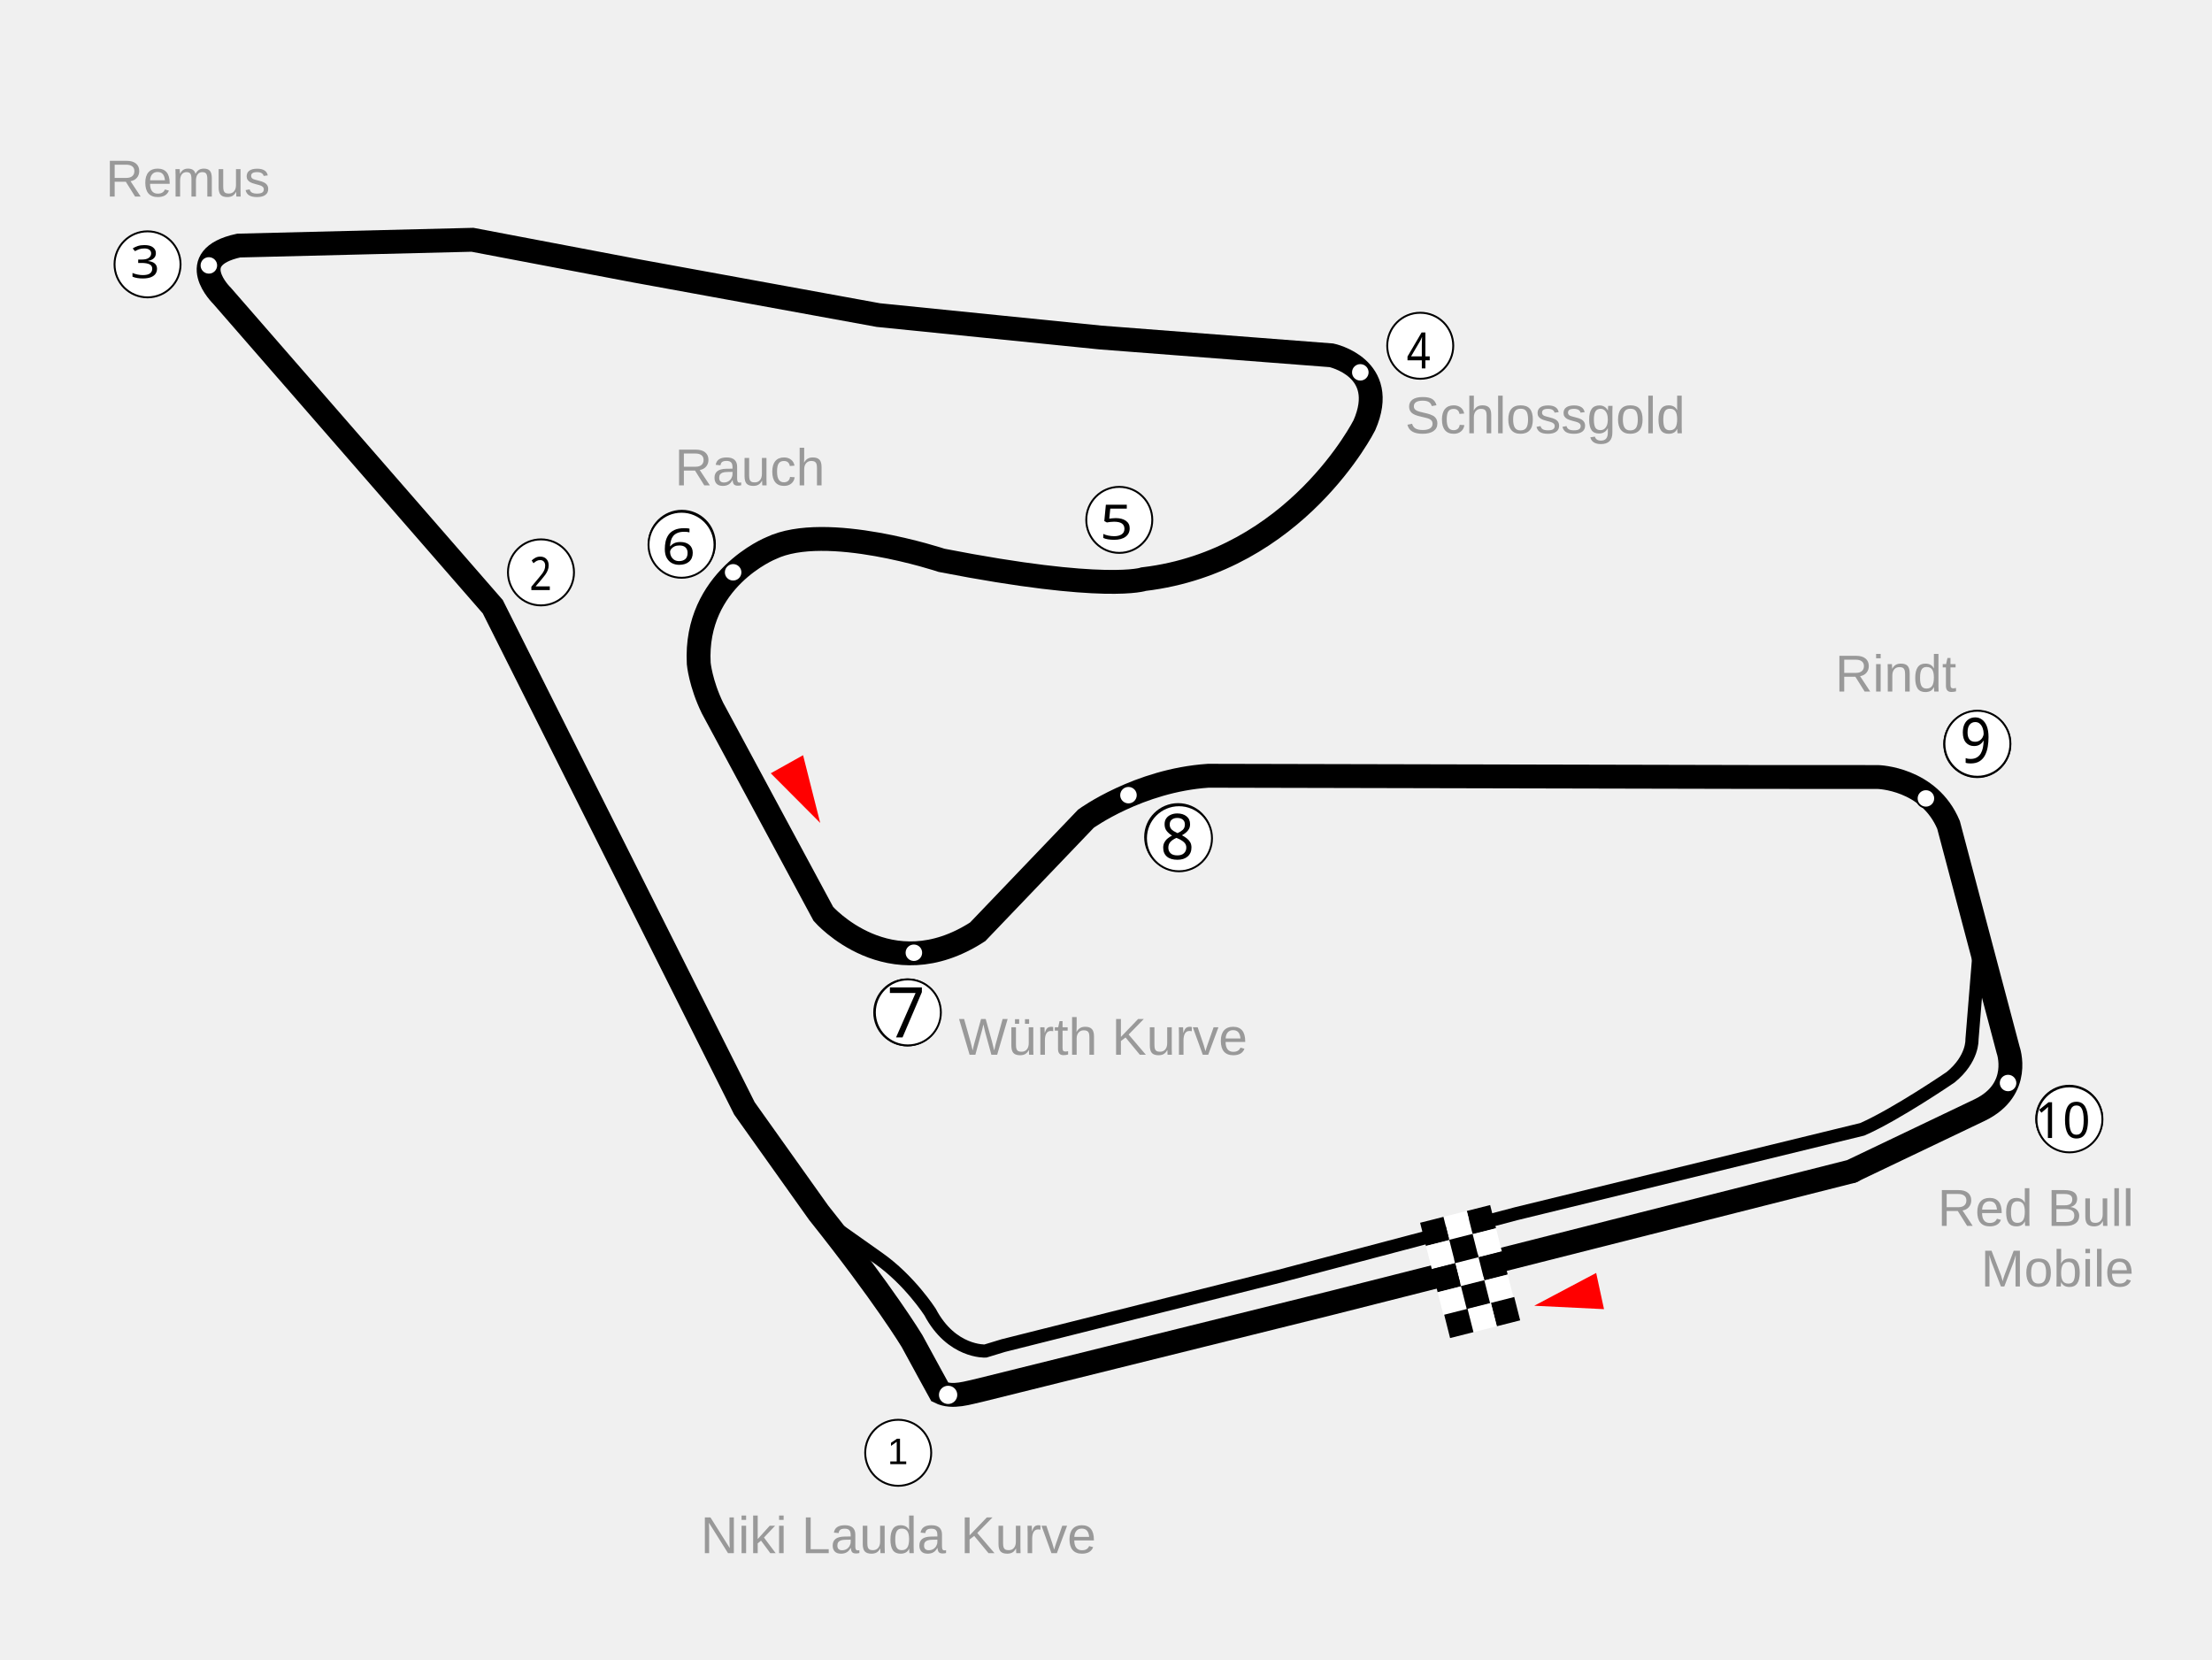
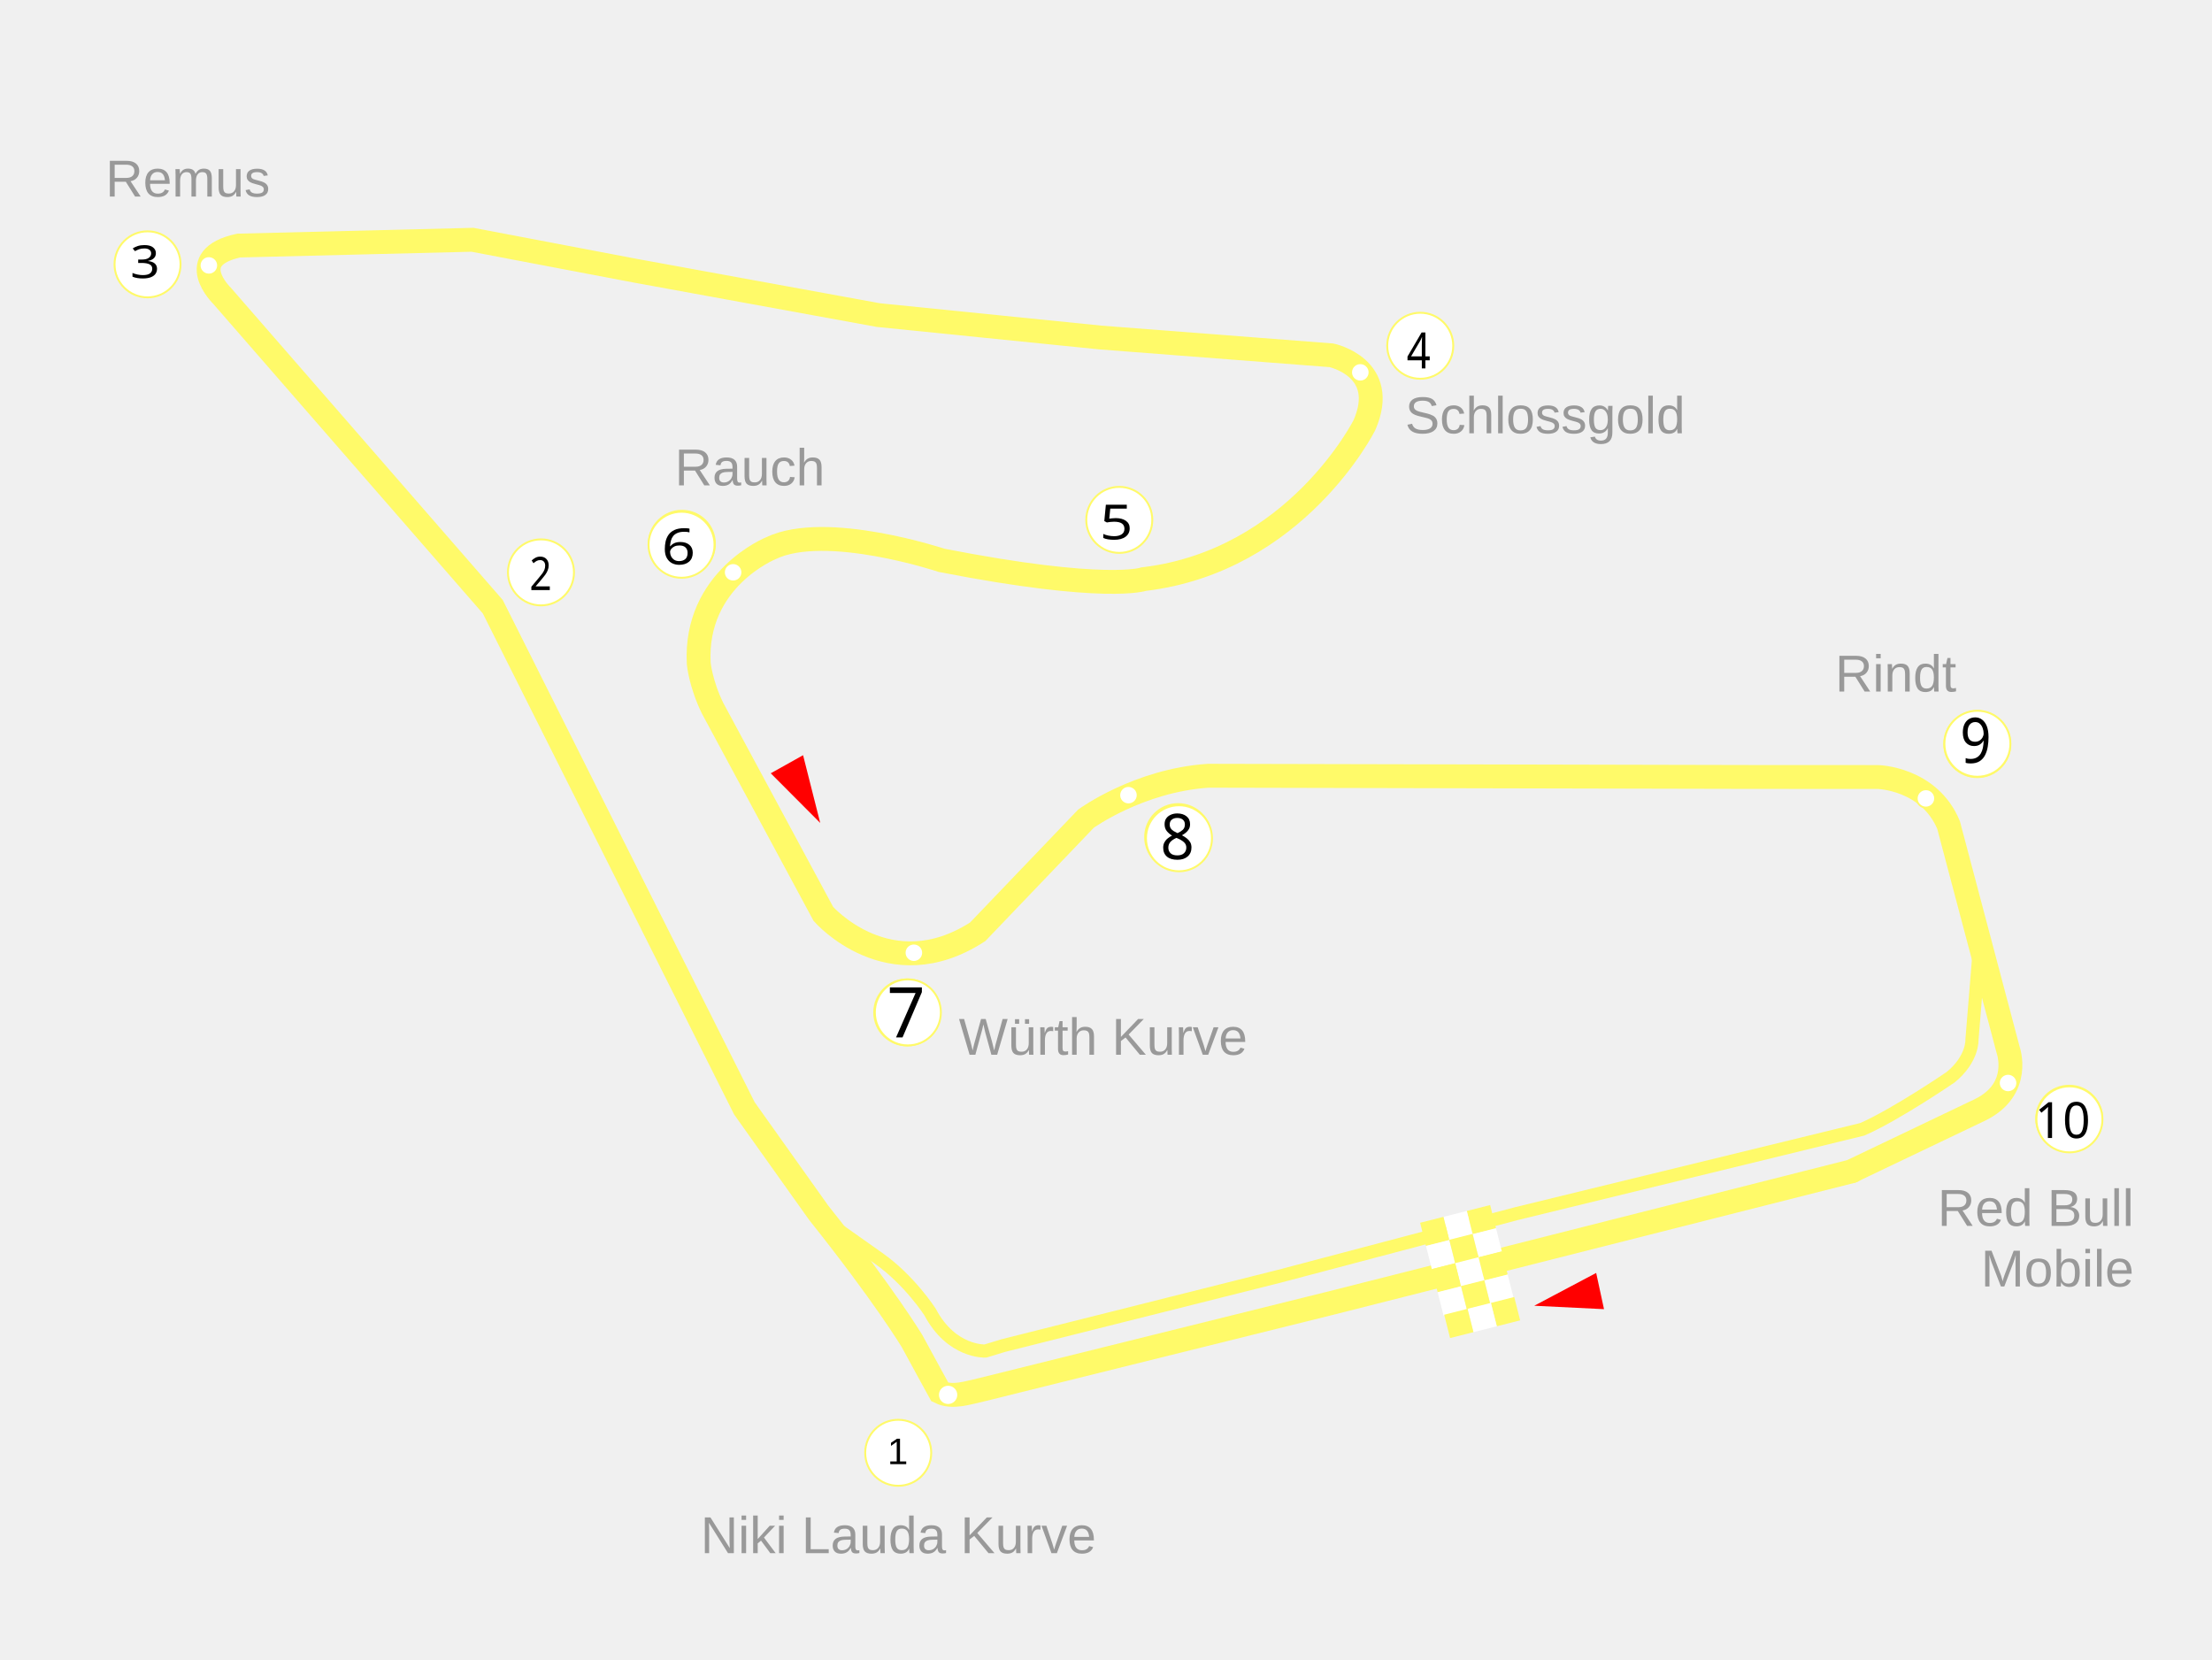
<svg xmlns="http://www.w3.org/2000/svg" id="svg154" version="1.1" viewBox="0 0 680.31 510.24" stroke-miterlimit="10" clip-rule="evenodd">
  <defs id="defs12" />
  <g transform="translate(1.529955,1.529955)" id="g152">
-     <path id="path14" fill="none" stroke-width="7.34" stroke="#000000" d="m 567.8,358.72 c -53.51,13.54 -107.02,27.08 -160.52,40.62 -35.64,8.84 -71.28,17.68 -106.91,26.52 -4.14,0.89 -8.94,2.64 -12.83,0.72 0,0 -5.38,-9.78 -8.59,-15.72 0,0 -8.42,-14.01 -28.68,-39.41 L 227.41,339.32 150.03,185.06 66.76,89.44 c 0,0 -12.1,-11.72 5.12,-15.45 l 71.9,-1.78 50.21,9.54 74.62,13.62 68.35,6.9 71,5.47 c 0,0 17.91,3.77 10.13,21.5 0,0 -20.97,41.77 -67.85,47.33 0,0 -11.52,4.11 -62.17,-5.78 0,0 -35.54,-11.84 -52.46,-3.75 0,0 -23.63,9.48 -22.24,35.47 0,0 0.55,6.14 4.24,13.73 l 34.09,63.28 c 0,0 20.22,23.16 47.47,5.5 l 33.29,-34.78 c 0,0 16.16,-11.77 37.62,-13.2 l 166.05,0.37 39.91,0.02 c 0,0 15.67,0.35 21.71,14.72 l 18.32,69.16 c 0,0 4.4,12.13 -8.65,18.49 z m 0,0" />
-     <path id="path16" fill="none" stroke-width="4.04" stroke="#000000" d="m 607.54,286.48 -2.58,31.69 c 0,0 0.35,5.92 -6.54,11.56 0,0 -16.75,11.46 -27.2,16.04 l -106.36,25.93 -72.82,19.23 -85,21.35 -5.52,1.68 c 0,0 -10.41,0.51 -17.01,-12.01 0,0 -6.32,-9.86 -15.95,-16.59 L 253.48,374.7" />
+     <path id="path14" fill="none" stroke-width="7.34" stroke="#fffa69" d="m 567.8,358.72 c -53.51,13.54 -107.02,27.08 -160.52,40.62 -35.64,8.84 -71.28,17.68 -106.91,26.52 -4.14,0.89 -8.94,2.64 -12.83,0.72 0,0 -5.38,-9.78 -8.59,-15.72 0,0 -8.42,-14.01 -28.68,-39.41 L 227.41,339.32 150.03,185.06 66.76,89.44 c 0,0 -12.1,-11.72 5.12,-15.45 l 71.9,-1.78 50.21,9.54 74.62,13.62 68.35,6.9 71,5.47 c 0,0 17.91,3.77 10.13,21.5 0,0 -20.97,41.77 -67.85,47.33 0,0 -11.52,4.11 -62.17,-5.78 0,0 -35.54,-11.84 -52.46,-3.75 0,0 -23.63,9.48 -22.24,35.47 0,0 0.55,6.14 4.24,13.73 l 34.09,63.28 c 0,0 20.22,23.16 47.47,5.5 l 33.29,-34.78 c 0,0 16.16,-11.77 37.62,-13.2 l 166.05,0.37 39.91,0.02 c 0,0 15.67,0.35 21.71,14.72 l 18.32,69.16 c 0,0 4.4,12.13 -8.65,18.49 z m 0,0" />
+     <path id="path16" fill="none" stroke-width="4.04" stroke="#fffa69" d="m 607.54,286.48 -2.58,31.69 c 0,0 0.35,5.92 -6.54,11.56 0,0 -16.75,11.46 -27.2,16.04 l -106.36,25.93 -72.82,19.23 -85,21.35 -5.52,1.68 c 0,0 -10.41,0.51 -17.01,-12.01 0,0 -6.32,-9.86 -15.95,-16.59 L 253.48,374.7" />
    <text id="text20" transform="scale(0.887623)" fill="#999999" font-size="18px" font-family="'Liberation Sans'" xml:space="preserve">
      <tspan id="tspan18" y="536.41" x="241.02">Niki Lauda Kurve</tspan>
    </text>
    <text id="text24" transform="scale(0.887623)" fill="#999999" font-size="18px" font-family="'Liberation Sans'" xml:space="preserve">
      <tspan id="tspan22" y="148.4" x="485.13">Schlossgold</tspan>
    </text>
    <text id="text28" transform="scale(0.887623)" fill="#999999" font-size="18px" font-family="'Liberation Sans'" xml:space="preserve">
      <tspan id="tspan26" y="166.45" x="232.08">Rauch</tspan>
    </text>
    <text id="text32" transform="scale(0.887623)" fill="#999999" font-size="18px" font-family="'Liberation Sans'" xml:space="preserve">
      <tspan id="tspan30" y="363.71" x="330.5">Würth Kurve</tspan>
    </text>
    <text id="text36" transform="scale(0.887623)" fill="#999999" font-size="18px" font-family="'Liberation Sans'" xml:space="preserve">
      <tspan id="tspan34" y="237.88" x="634.13">Rindt</tspan>
    </text>
    <path id="path38" fill="#ffffff" fill-rule="non-zero" d="m 292.88,427.55 c -0.06,1.54 -1.37,2.75 -2.92,2.69 -1.56,-0.06 -2.77,-1.37 -2.71,-2.91 0.06,-1.55 1.37,-2.75 2.92,-2.69 1.56,0.06 2.78,1.36 2.71,2.91" />
-     <path id="path40" fill="none" stroke-linejoin="bevel" stroke-linecap="square" stroke-width="0.55" stroke="#000000" d="m 571.29,359.25 c -0.06,1.54 -1.37,2.75 -2.93,2.69 -1.56,-0.06 -2.77,-1.37 -2.71,-2.91 0.06,-1.55 1.37,-2.75 2.93,-2.69 1.55,0.06 2.77,1.36 2.71,2.91" />
+     <path id="path40" fill="none" stroke-linejoin="bevel" stroke-linecap="square" stroke-width="0.55" stroke="#fffa69" d="m 571.29,359.25 c -0.06,1.54 -1.37,2.75 -2.93,2.69 -1.56,-0.06 -2.77,-1.37 -2.71,-2.91 0.06,-1.55 1.37,-2.75 2.93,-2.69 1.55,0.06 2.77,1.36 2.71,2.91" />
    <path id="path42" fill="#ffffff" fill-rule="non-zero" d="m 65.52,80.2 c -0.06,1.55 -1.37,2.76 -2.92,2.69 -1.56,-0.06 -2.77,-1.36 -2.71,-2.91 0.06,-1.54 1.37,-2.75 2.92,-2.69 1.56,0.07 2.77,1.37 2.71,2.91" />
-     <path id="path44" fill="none" stroke-linejoin="bevel" stroke-linecap="square" stroke-width="0.55" stroke="#000000" d="m 65.52,80.2 c -0.06,1.55 -1.37,2.76 -2.92,2.69 -1.56,-0.06 -2.77,-1.36 -2.71,-2.91 0.06,-1.54 1.37,-2.75 2.92,-2.69 1.56,0.07 2.77,1.37 2.71,2.91" />
-     <path id="path46" stroke-linejoin="bevel" stroke-linecap="square" stroke-width="0.55" stroke="#000000" fill="#ffffff" d="m 419.66,113.09 c -0.07,1.55 -1.38,2.75 -2.93,2.69 -1.56,-0.05 -2.77,-1.36 -2.71,-2.91 0.06,-1.54 1.37,-2.75 2.93,-2.69 1.56,0.06 2.77,1.37 2.71,2.91" />
+     <path id="path44" fill="none" stroke-linejoin="bevel" stroke-linecap="square" stroke-width="0.55" stroke="#fffa69" d="m 65.52,80.2 c -0.06,1.55 -1.37,2.76 -2.92,2.69 -1.56,-0.06 -2.77,-1.36 -2.71,-2.91 0.06,-1.54 1.37,-2.75 2.92,-2.69 1.56,0.07 2.77,1.37 2.71,2.91" />
+     <path id="path46" stroke-linejoin="bevel" stroke-linecap="square" stroke-width="0.55" stroke="#fffa69" fill="#ffffff" d="m 419.66,113.09 c -0.07,1.55 -1.38,2.75 -2.93,2.69 -1.56,-0.05 -2.77,-1.36 -2.71,-2.91 0.06,-1.54 1.37,-2.75 2.93,-2.69 1.56,0.06 2.77,1.37 2.71,2.91" />
    <text id="text52" transform="scale(0.887623)" fill="#999999" font-size="18px" font-family="'Liberation Sans'" xml:space="preserve">
      <tspan id="tspan48" y="423" x="669.63">Red Bull</tspan>
      <tspan id="tspan50" y="444" x="684.64">Mobile</tspan>
    </text>
    <text id="text56" transform="scale(0.887623)" fill="#999999" font-size="18px" font-family="'Liberation Sans'" xml:space="preserve">
      <tspan id="tspan54" y="66.38" x="34.85">Remus</tspan>
    </text>
-     <circle r="10.15" id="ellipse58" stroke-width="0.59" stroke="#000000" fill="#ffffff" cy="445.25" cx="274.72" />
+     <circle r="10.15" id="ellipse58" stroke-width="0.59" stroke="#fffa69" fill="#ffffff" cy="445.25" cx="274.72" />
    <text id="text62" transform="scale(0.948888)" font-size="12px" font-family="'Liberation Sans'" xml:space="preserve">
      <tspan id="tspan60" y="472.92" x="286.02">1</tspan>
    </text>
    <path id="path64" fill="#ff0000" fill-rule="non-zero" d="m 489.38,389.94 2.41,11.14 -21.46,-1.05 z m 0,0" />
    <g id="g96">
-       <path id="path66" fill="#000000" fill-rule="non-zero" d="m 456.77,369.06 1.81,7.18 -7.18,1.82 -1.81,-7.18 z m 0,0" />
+       <path id="path66" fill="#fffa69" fill-rule="non-zero" d="m 456.77,369.06 1.81,7.18 -7.18,1.82 -1.81,-7.18 z m 0,0" />
      <path id="path68" fill="#ffffff" fill-rule="non-zero" d="m 449.59,370.88 1.81,7.18 -7.18,1.81 -1.81,-7.18 z m 0,0" />
-       <path id="path70" fill="#000000" fill-rule="non-zero" d="m 442.41,372.69 1.81,7.18 -7.18,1.82 -1.81,-7.18 z m 0,0" />
+       <path id="path70" fill="#fffa69" fill-rule="non-zero" d="m 442.41,372.69 1.81,7.18 -7.18,1.82 -1.81,-7.18 z m 0,0" />
      <path id="path72" fill="#ffffff" fill-rule="non-zero" d="m 458.57,376.18 1.81,7.18 -7.18,1.82 -1.81,-7.18 z m 0,0" />
      <path id="path74" fill="#ffffff" fill-rule="non-zero" d="m 444.21,379.81 1.81,7.18 -7.18,1.81 -1.81,-7.18 z m 0,0" />
-       <path id="path76" fill="#000000" fill-rule="non-zero" d="m 451.37,377.93 1.82,7.18 -7.18,1.82 -1.82,-7.18 z m 0,0" />
-       <path id="path78" fill="#000000" fill-rule="non-zero" d="m 460.37,383.3 1.81,7.18 -7.18,1.81 -1.81,-7.18 z m 0,0" />
+       <path id="path76" fill="#fffa69" fill-rule="non-zero" d="m 451.37,377.93 1.82,7.18 -7.18,1.82 -1.82,-7.18 z m 0,0" />
+       <path id="path78" fill="#fffa69" fill-rule="non-zero" d="m 460.37,383.3 1.81,7.18 -7.18,1.81 -1.81,-7.18 z m 0,0" />
      <path id="path80" fill="#ffffff" fill-rule="non-zero" d="m 453.19,385.11 1.81,7.18 -7.18,1.82 -1.81,-7.18 z m 0,0" />
-       <path id="path82" fill="#000000" fill-rule="non-zero" d="m 446.01,386.93 1.81,7.18 -7.18,1.81 -1.82,-7.18 z m 0,0" />
+       <path id="path82" fill="#fffa69" fill-rule="non-zero" d="m 446.01,386.93 1.81,7.18 -7.18,1.81 -1.82,-7.18 z m 0,0" />
      <path id="path84" fill="#ffffff" fill-rule="non-zero" d="m 462.16,390.42 1.82,7.18 -7.18,1.81 -1.82,-7.18 z m 0,0" />
      <path id="path86" fill="#ffffff" fill-rule="non-zero" d="m 447.8,394.04 1.82,7.18 -7.18,1.82 -1.82,-7.18 z m 0,0" />
-       <path id="path88" fill="#000000" fill-rule="non-zero" d="m 454.97,392.17 1.81,7.18 -7.18,1.81 -1.81,-7.18 z m 0,0" />
-       <path id="path90" fill="#000000" fill-rule="non-zero" d="m 464.18,397.34 1.82,7.18 -7.18,1.82 -1.82,-7.18 z m 0,0" />
+       <path id="path88" fill="#fffa69" fill-rule="non-zero" d="m 454.97,392.17 1.81,7.18 -7.18,1.81 -1.81,-7.18 z m 0,0" />
+       <path id="path90" fill="#fffa69" fill-rule="non-zero" d="m 464.18,397.34 1.82,7.18 -7.18,1.82 -1.82,-7.18 z m 0,0" />
      <path id="path92" fill="#ffffff" fill-rule="non-zero" d="m 457,399.16 1.82,7.18 -7.18,1.81 -1.82,-7.18 z m 0,0" />
-       <path id="path94" fill="#000000" fill-rule="non-zero" d="m 449.82,400.97 1.82,7.18 -7.19,1.82 -1.81,-7.18 z m 0,0" />
+       <path id="path94" fill="#fffa69" fill-rule="non-zero" d="m 449.82,400.97 1.82,7.18 -7.19,1.82 -1.81,-7.18 z m 0,0" />
    </g>
    <path id="path98" fill="#ff0000" fill-rule="non-zero" d="m 235.52,236.28 9.94,-5.56 5.27,20.83 z m 0,0" />
-     <circle r="10.15" id="ellipse100" stroke-width="0.59" stroke="#000000" fill="#ffffff" cy="174.497" cx="164.851" />
+     <circle r="10.15" id="ellipse100" stroke-width="0.59" stroke="#fffa69" fill="#ffffff" cy="174.497" cx="164.851" />
    <text id="text104" transform="scale(0.948888)" font-size="12px" font-family="'Liberation Sans'" xml:space="preserve">
      <tspan id="tspan102" y="85.99" x="42.05">2</tspan>
    </text>
-     <circle r="10.15" id="ellipse106" stroke-width="0.59" stroke="#000000" fill="#ffffff" cy="79.766" cx="43.847" />
+     <circle r="10.15" id="ellipse106" stroke-width="0.59" stroke="#fffa69" fill="#ffffff" cy="79.766" cx="43.847" />
    <text id="text110" transform="scale(0.948888)" font-size="12px" font-family="'Liberation Sans'" xml:space="preserve">
      <tspan id="tspan108" y="111.12" x="456.28">3</tspan>
    </text>
-     <circle r="10.15" id="ellipse112" stroke-width="0.59" stroke="#000000" fill="#ffffff" cy="309.82" cx="277.49" />
+     <circle r="10.15" id="ellipse112" stroke-width="0.59" stroke="#fffa69" fill="#ffffff" cy="309.82" cx="277.49" />
    <text id="text116" transform="scale(0.948888)" font-size="12px" font-family="'Liberation Sans'" xml:space="preserve">
      <tspan id="tspan114" y="330.19" x="288.93">5</tspan>
    </text>
-     <circle r="10.15" id="ellipse118" stroke-width="0.59" stroke="#000000" fill="#ffffff" cy="255.91" cx="360.81" />
+     <circle r="10.15" id="ellipse118" stroke-width="0.59" stroke="#fffa69" fill="#ffffff" cy="255.91" cx="360.81" />
    <text id="text122" transform="scale(0.948888)" font-size="12px" font-family="'Liberation Sans'" xml:space="preserve">
      <tspan id="tspan120" y="273.37" x="376.75">6</tspan>
    </text>
-     <circle r="10.15" id="ellipse124" stroke-width="0.59" stroke="#000000" fill="#ffffff" cy="227.31" cx="606.58" />
+     <circle r="10.15" id="ellipse124" stroke-width="0.59" stroke="#fffa69" fill="#ffffff" cy="227.31" cx="606.58" />
    <text id="text128" transform="scale(0.948888)" font-size="12px" font-family="'Liberation Sans'" xml:space="preserve">
      <tspan id="tspan126" y="243.24" x="635.76">7</tspan>
    </text>
-     <circle r="10.15" id="ellipse130" stroke-width="0.59" stroke="#000000" fill="#ffffff" cy="342.52" cx="634.87" />
+     <circle r="10.15" id="ellipse130" stroke-width="0.59" stroke="#fffa69" fill="#ffffff" cy="342.52" cx="634.87" />
    <text id="text134" transform="scale(0.948888)" font-size="12px" font-family="'Liberation Sans'" xml:space="preserve">
      <tspan id="tspan132" y="364.64" x="665.57">8</tspan>
    </text>
-     <circle r="10.15" id="ellipse136" stroke-width="0.59" stroke="#000000" fill="#ffffff" cy="165.7" cx="208.19" />
+     <circle r="10.15" id="ellipse136" stroke-width="0.59" stroke="#fffa69" fill="#ffffff" cy="165.7" cx="208.19" />
    <text id="text140" transform="scale(0.948888)" font-size="12px" font-family="'Liberation Sans'" xml:space="preserve">
      <tspan id="tspan138" y="178.3" x="215.91">4</tspan>
    </text>
-     <path id="path142" stroke-linejoin="bevel" stroke-linecap="square" stroke-width="0.55" stroke="#000000" fill="#ffffff" d="m 226.76,174.58 c -0.06,1.55 -1.37,2.76 -2.93,2.69 -1.55,-0.05 -2.76,-1.36 -2.7,-2.9 0.06,-1.55 1.37,-2.75 2.92,-2.7 1.56,0.06 2.77,1.37 2.71,2.91" />
-     <path id="path144" stroke-linejoin="bevel" stroke-linecap="square" stroke-width="0.55" stroke="#000000" fill="#ffffff" d="m 282.35,291.58 c -0.06,1.54 -1.37,2.75 -2.92,2.69 -1.56,-0.06 -2.77,-1.36 -2.71,-2.91 0.06,-1.55 1.37,-2.75 2.92,-2.69 1.56,0.06 2.77,1.36 2.71,2.91" />
-     <path id="path146" stroke-linejoin="bevel" stroke-linecap="square" stroke-width="0.55" stroke="#000000" fill="#ffffff" d="m 348.35,243.12 c -0.06,1.54 -1.37,2.75 -2.92,2.69 -1.56,-0.06 -2.77,-1.36 -2.71,-2.91 0.06,-1.55 1.37,-2.75 2.92,-2.69 1.56,0.06 2.77,1.36 2.71,2.91" />
-     <path id="path148" stroke-linejoin="bevel" stroke-linecap="square" stroke-width="0.55" stroke="#000000" fill="#ffffff" d="m 593.61,244.12 c -0.06,1.54 -1.37,2.75 -2.92,2.69 -1.56,-0.06 -2.77,-1.36 -2.71,-2.91 0.06,-1.55 1.37,-2.75 2.93,-2.69 1.55,0.06 2.76,1.36 2.7,2.91" />
-     <path id="path150" stroke-linejoin="bevel" stroke-linecap="square" stroke-width="0.55" stroke="#000000" fill="#ffffff" d="m 618.88,331.64 c -0.07,1.55 -1.37,2.75 -2.93,2.69 -1.56,-0.06 -2.77,-1.36 -2.71,-2.91 0.06,-1.54 1.37,-2.75 2.93,-2.69 1.55,0.06 2.76,1.36 2.71,2.91" />
+     <path id="path142" stroke-linejoin="bevel" stroke-linecap="square" stroke-width="0.55" stroke="#fffa69" fill="#ffffff" d="m 226.76,174.58 c -0.06,1.55 -1.37,2.76 -2.93,2.69 -1.55,-0.05 -2.76,-1.36 -2.7,-2.9 0.06,-1.55 1.37,-2.75 2.92,-2.7 1.56,0.06 2.77,1.37 2.71,2.91" />
+     <path id="path144" stroke-linejoin="bevel" stroke-linecap="square" stroke-width="0.55" stroke="#fffa69" fill="#ffffff" d="m 282.35,291.58 c -0.06,1.54 -1.37,2.75 -2.92,2.69 -1.56,-0.06 -2.77,-1.36 -2.71,-2.91 0.06,-1.55 1.37,-2.75 2.92,-2.69 1.56,0.06 2.77,1.36 2.71,2.91" />
+     <path id="path146" stroke-linejoin="bevel" stroke-linecap="square" stroke-width="0.55" stroke="#fffa69" fill="#ffffff" d="m 348.35,243.12 c -0.06,1.54 -1.37,2.75 -2.92,2.69 -1.56,-0.06 -2.77,-1.36 -2.71,-2.91 0.06,-1.55 1.37,-2.75 2.92,-2.69 1.56,0.06 2.77,1.36 2.71,2.91" />
+     <path id="path148" stroke-linejoin="bevel" stroke-linecap="square" stroke-width="0.55" stroke="#fffa69" fill="#ffffff" d="m 593.61,244.12 c -0.06,1.54 -1.37,2.75 -2.92,2.69 -1.56,-0.06 -2.77,-1.36 -2.71,-2.91 0.06,-1.55 1.37,-2.75 2.93,-2.69 1.55,0.06 2.76,1.36 2.7,2.91" />
+     <path id="path150" stroke-linejoin="bevel" stroke-linecap="square" stroke-width="0.55" stroke="#fffa69" fill="#ffffff" d="m 618.88,331.64 c -0.07,1.55 -1.37,2.75 -2.93,2.69 -1.56,-0.06 -2.77,-1.36 -2.71,-2.91 0.06,-1.54 1.37,-2.75 2.93,-2.69 1.55,0.06 2.76,1.36 2.71,2.91" />
  </g>
-   <circle cx="344.24" cy="159.88" fill="#ffffff" stroke="#000000" stroke-width="0.59" id="ellipse136-8" r="10.15" />
-   <circle cx="436.802" cy="106.332" fill="#ffffff" stroke="#000000" stroke-width="0.59" id="ellipse136-0" r="10.15" />
-   <circle cx="608.157" cy="228.728" fill="#ffffff" stroke="#000000" stroke-width="0.59" id="ellipse136-2" r="10.15" />
-   <circle cx="636.461" cy="344.24" fill="#ffffff" stroke="#000000" stroke-width="0.59" id="ellipse136-22" r="10.15" />
-   <circle cx="362.599" cy="257.797" fill="#ffffff" stroke="#000000" stroke-width="0.59" id="ellipse136-7" r="10.15" />
-   <circle cx="279.217" cy="311.346" fill="#ffffff" stroke="#000000" stroke-width="0.59" id="ellipse136-3" r="10.15" />
-   <circle cx="209.604" cy="167.53" fill="#ffffff" stroke="#000000" stroke-width="0.59" id="ellipse136-79" r="10.15" />
+   <circle cx="344.24" cy="159.88" fill="#ffffff" stroke="#fffa69" stroke-width="0.59" id="ellipse136-8" r="10.15" />
+   <circle cx="436.802" cy="106.332" fill="#ffffff" stroke="#fffa69" stroke-width="0.59" id="ellipse136-0" r="10.15" />
+   <circle cx="608.157" cy="228.728" fill="#ffffff" stroke="#fffa69" stroke-width="0.59" id="ellipse136-2" r="10.15" />
+   <circle cx="636.461" cy="344.24" fill="#ffffff" stroke="#fffa69" stroke-width="0.59" id="ellipse136-22" r="10.15" />
+   <circle cx="362.599" cy="257.797" fill="#ffffff" stroke="#fffa69" stroke-width="0.59" id="ellipse136-7" r="10.15" />
+   <circle cx="279.217" cy="311.346" fill="#ffffff" stroke="#fffa69" stroke-width="0.59" id="ellipse136-3" r="10.15" />
+   <circle cx="209.604" cy="167.53" fill="#ffffff" stroke="#fffa69" stroke-width="0.59" id="ellipse136-79" r="10.15" />
  <text transform="scale(0.9191371,1.087977)" id="text522" y="166.8" x="177.171" style="font-size:13.081px;line-height:1.25;font-family:Kokonor;-inkscape-font-specification:'Kokonor, Normal';stroke-width:0.327" xml:space="preserve">
    <tspan style="stroke-width:0.327" y="166.8" x="177.171" id="tspan520">2</tspan>
  </text>
  <text transform="scale(1.071281,0.9334619)" id="text526" y="91.585" x="37.364" style="font-size:14.977px;line-height:1.25;font-family:Kokonor;-inkscape-font-specification:'Kokonor, Normal';stroke-width:0.374" xml:space="preserve">
    <tspan style="stroke-width:0.374" y="91.585" x="37.364" id="tspan524">3</tspan>
  </text>
  <text transform="scale(0.9148696,1.093052)" id="text530" y="103.657" x="472.867" style="font-size:14.083px;line-height:1.25;font-family:Kokonor;-inkscape-font-specification:'Kokonor, Normal';stroke-width:0.352" xml:space="preserve">
    <tspan style="stroke-width:0.352" y="103.657" x="472.867" id="tspan528">4</tspan>
    <tspan style="stroke-width:0.352" id="tspan532" y="121.261" x="472.867" />
  </text>
  <text transform="scale(1.09841,0.9104064)" id="text536" y="182.184" x="307.892" style="font-size:16.357px;line-height:1.25;font-family:Kokonor;-inkscape-font-specification:'Kokonor, Normal';stroke-width:0.409" xml:space="preserve">
    <tspan style="stroke-width:0.409" y="182.184" x="307.892" id="tspan534">5</tspan>
  </text>
  <text transform="scale(1.091257,0.9163743)" id="text540" y="189.382" x="186.445" style="font-size:16.746px;line-height:1.25;font-family:Kokonor;-inkscape-font-specification:'Kokonor, Normal';stroke-width:0.419" xml:space="preserve">
    <tspan style="stroke-width:0.419" y="189.382" x="186.445" id="tspan538">6</tspan>
  </text>
  <text transform="scale(0.9760128,1.024577)" id="text544" y="311.383" x="279.498" style="font-size:21.029px;line-height:1.25;font-family:Kokonor;-inkscape-font-specification:'Kokonor, Normal';stroke-width:0.526" xml:space="preserve">
    <tspan style="stroke-width:0.526" y="311.383" x="279.498" id="tspan542">7</tspan>
  </text>
  <text transform="scale(0.9724784,1.028301)" id="text548" y="256.945" x="366.949" style="font-size:18.876px;line-height:1.25;font-family:Kokonor;-inkscape-font-specification:'Kokonor, Normal';stroke-width:0.472" xml:space="preserve">
    <tspan style="stroke-width:0.472" y="256.945" x="366.949" id="tspan546">8</tspan>
  </text>
  <text transform="scale(0.9339383,1.070734)" id="text552" y="219.091" x="645.465" style="font-size:18.016px;line-height:1.25;font-family:Kokonor;-inkscape-font-specification:'Kokonor, Normal';stroke-width:0.45" xml:space="preserve">
    <tspan style="stroke-width:0.45" y="219.091" x="645.465" id="tspan550">9</tspan>
  </text>
  <text transform="scale(0.9856592,1.014549)" id="text556" y="344.951" x="634.925" style="font-size:15.157px;line-height:1.25;font-family:Kokonor;-inkscape-font-specification:'Kokonor, Normal';stroke-width:0.379" xml:space="preserve">
    <tspan style="stroke-width:0.379" y="344.951" x="634.925" id="tspan554">10</tspan>
  </text>
</svg>
